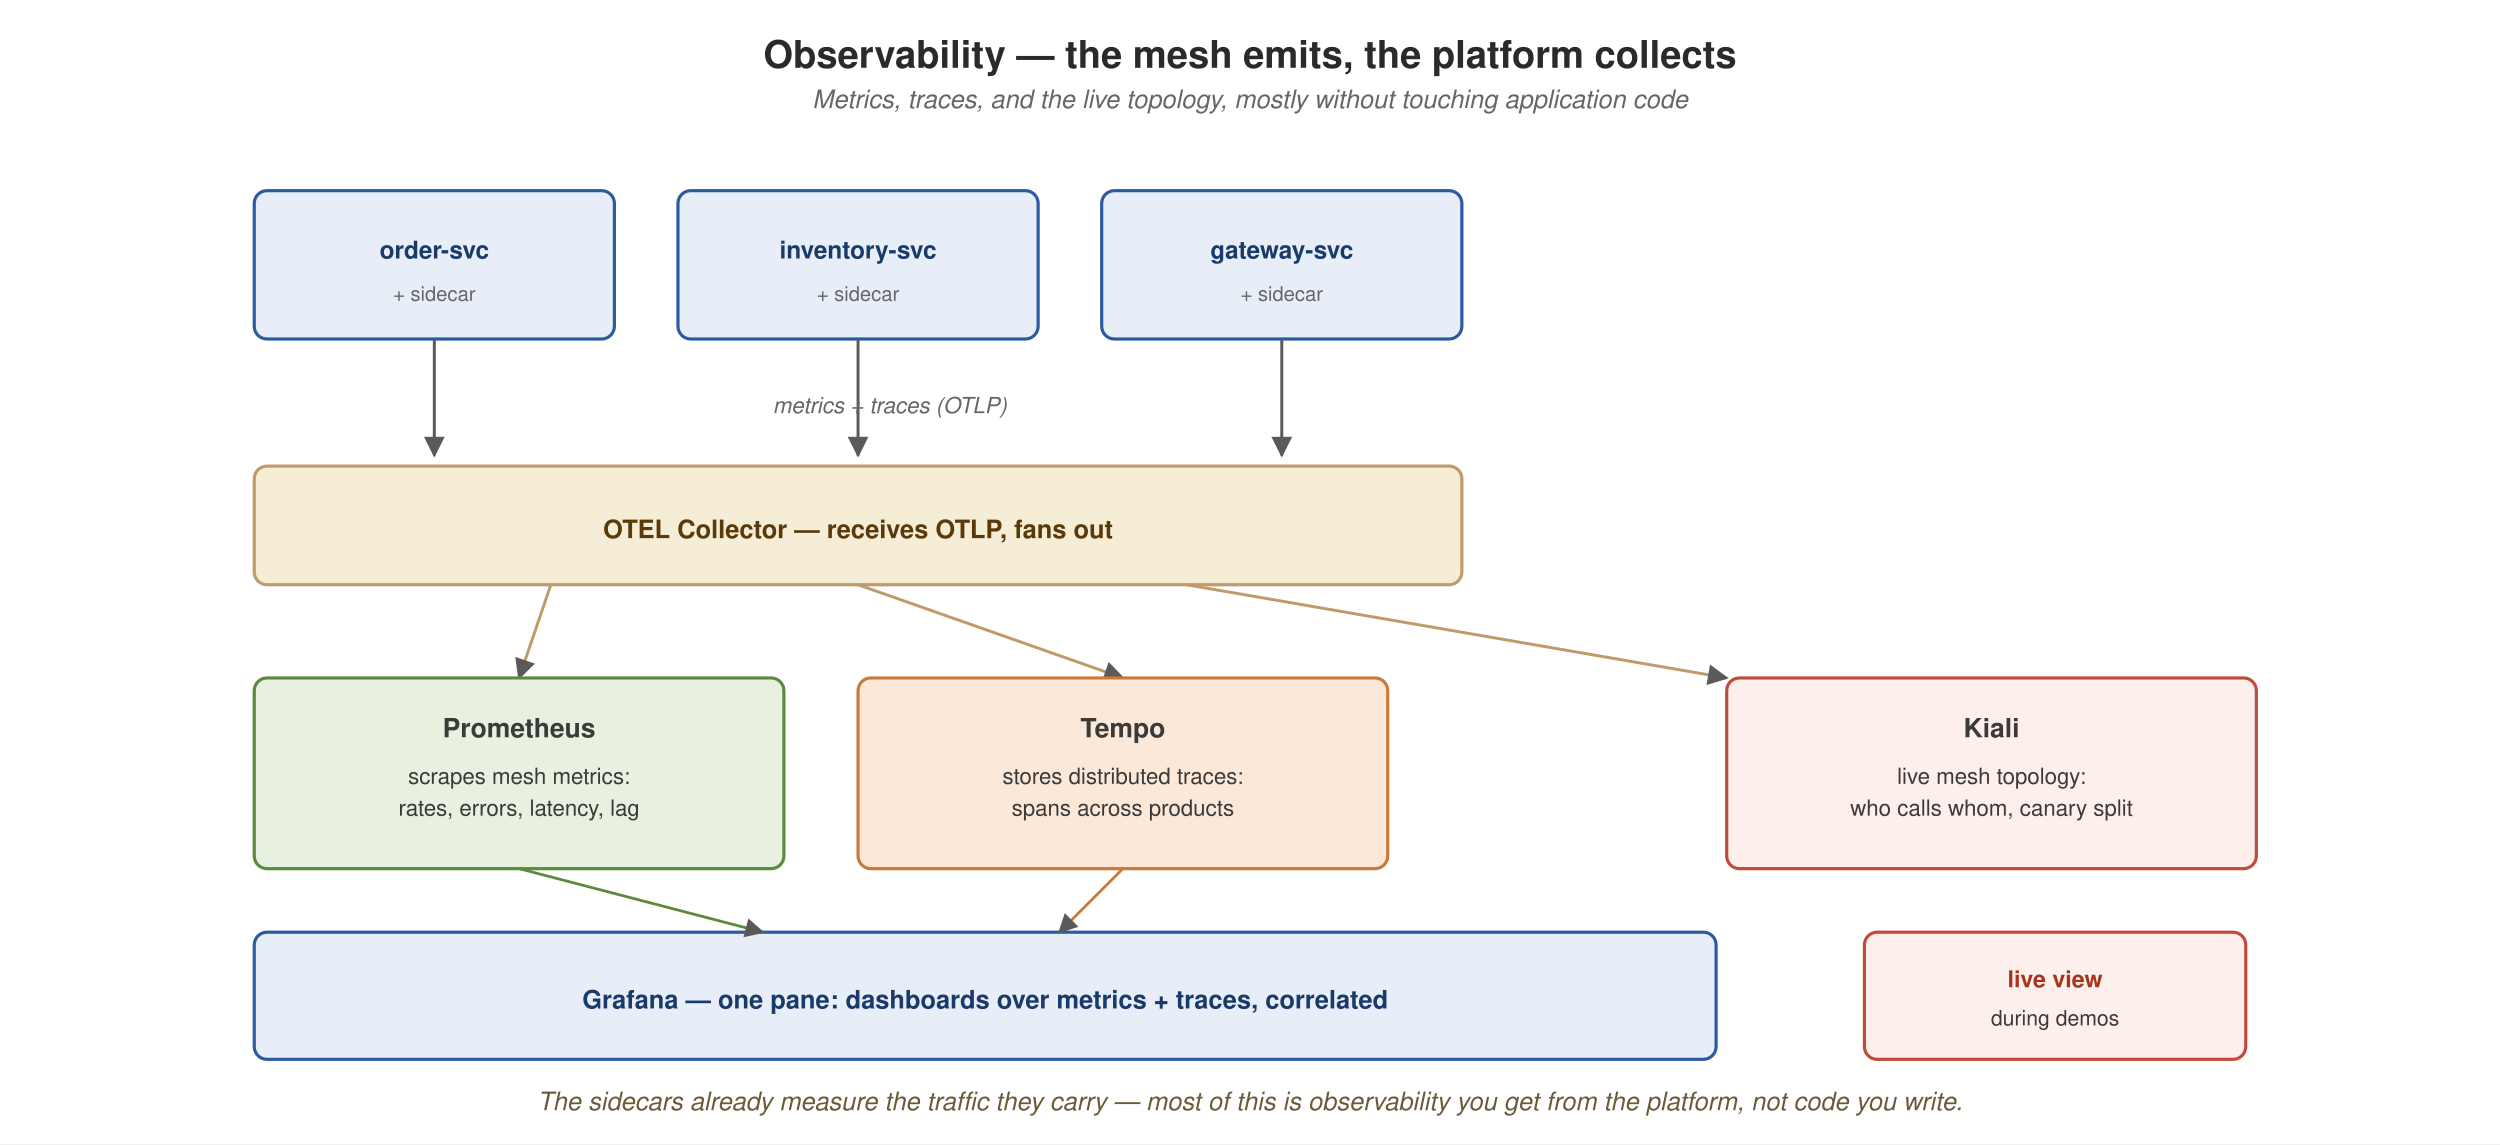
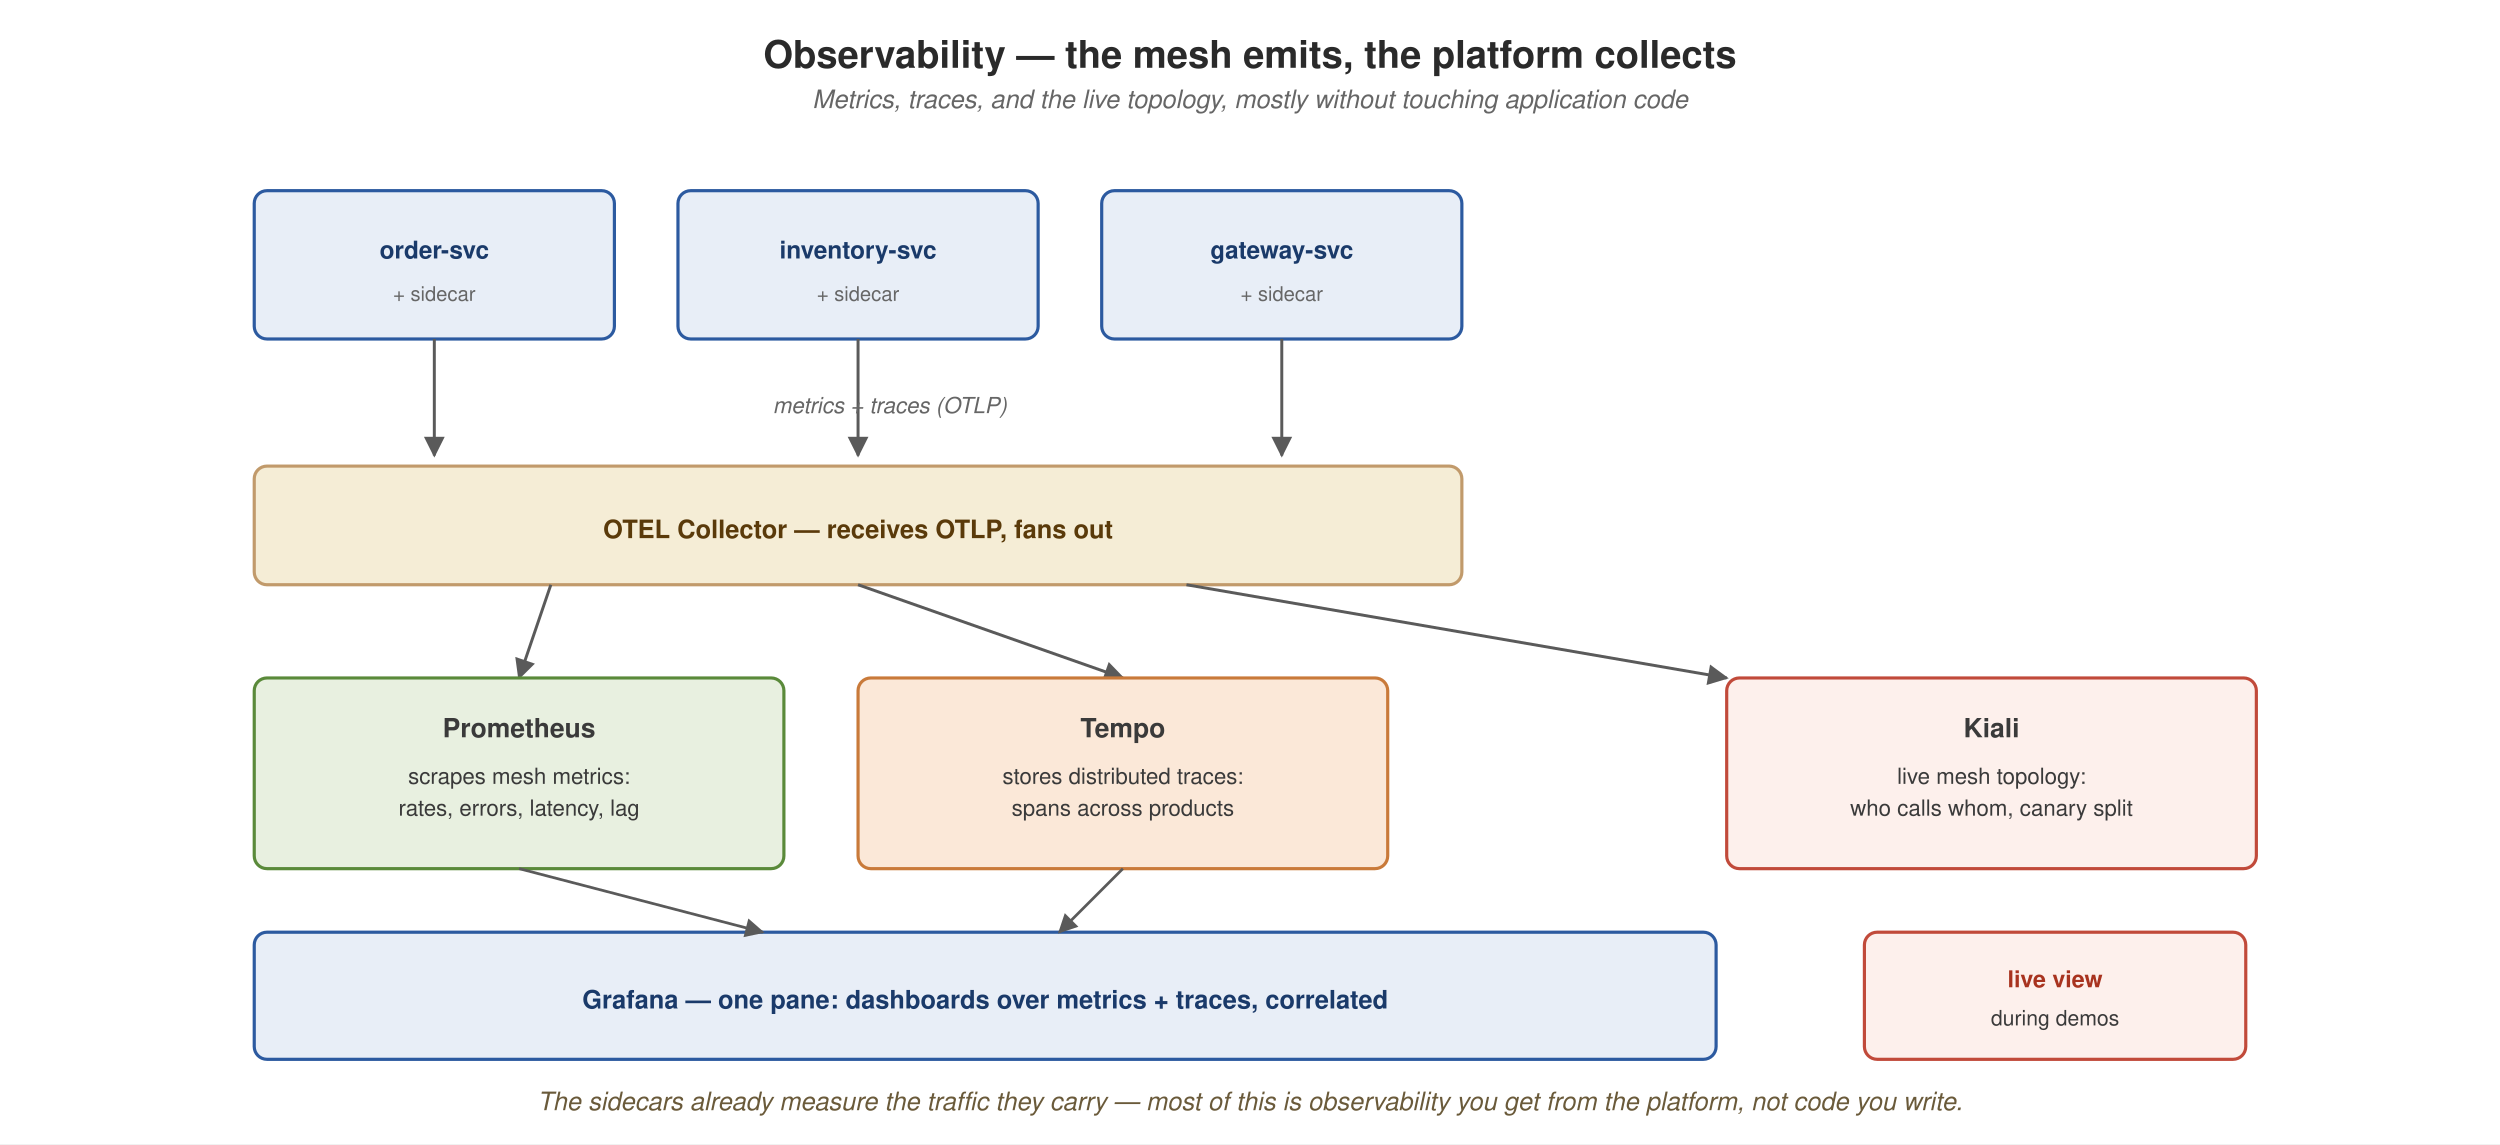
<svg xmlns="http://www.w3.org/2000/svg" viewBox="0 0 1180 540" font-family="Helvetica, -apple-system, 'Segoe UI', Roboto, sans-serif">
  <rect x="0" y="0" width="1180" height="540" fill="#ffffff" />
  <defs>
    <marker id="arr" viewBox="0 0 10 10" refX="9" refY="5" markerWidth="7" markerHeight="7" orient="auto-start-reverse">
      <path d="M0,0 L10,5 L0,10 z" fill="#5a5a5a" />
    </marker>
    <marker id="arrR" viewBox="0 0 10 10" refX="9" refY="5" markerWidth="7" markerHeight="7" orient="auto-start-reverse">
      <path d="M0,0 L10,5 L0,10 z" fill="#c14a3a" />
    </marker>
    <marker id="arrB" viewBox="0 0 10 10" refX="9" refY="5" markerWidth="7" markerHeight="7" orient="auto-start-reverse">
      <path d="M0,0 L10,5 L0,10 z" fill="#2c5aa0" />
    </marker>
    <marker id="arrG" viewBox="0 0 10 10" refX="9" refY="5" markerWidth="7" markerHeight="7" orient="auto-start-reverse">
      <path d="M0,0 L10,5 L0,10 z" fill="#5a8a3a" />
    </marker>
  </defs>
  <text x="590" y="32" font-size="18" fill="#2a2a2a" text-anchor="middle" font-weight="700">Observability — the mesh emits, the platform collects</text>
  <text x="590" y="51" font-size="12" fill="#666666" text-anchor="middle" font-style="italic">Metrics, traces, and the live topology, mostly without touching application code</text>
  <rect x="120" y="90" width="170" height="70" fill="#e8eef7" stroke="#2c5aa0" stroke-width="1.5" rx="6" />
  <text x="205" y="122" font-size="11.5" fill="#1a3a6a" text-anchor="middle" font-weight="700">order-svc</text>
  <text x="205" y="142" font-size="9.5" fill="#666666" text-anchor="middle">+ sidecar</text>
  <line x1="205" y1="160" x2="205" y2="215" stroke="#5a5a5a" stroke-width="1.4" marker-end="url(#arr)" />
  <rect x="320" y="90" width="170" height="70" fill="#e8eef7" stroke="#2c5aa0" stroke-width="1.5" rx="6" />
  <text x="405" y="122" font-size="11.5" fill="#1a3a6a" text-anchor="middle" font-weight="700">inventory-svc</text>
  <text x="405" y="142" font-size="9.5" fill="#666666" text-anchor="middle">+ sidecar</text>
  <line x1="405" y1="160" x2="405" y2="215" stroke="#5a5a5a" stroke-width="1.4" marker-end="url(#arr)" />
  <rect x="520" y="90" width="170" height="70" fill="#e8eef7" stroke="#2c5aa0" stroke-width="1.5" rx="6" />
  <text x="605" y="122" font-size="11.5" fill="#1a3a6a" text-anchor="middle" font-weight="700">gateway-svc</text>
  <text x="605" y="142" font-size="9.5" fill="#666666" text-anchor="middle">+ sidecar</text>
  <line x1="605" y1="160" x2="605" y2="215" stroke="#5a5a5a" stroke-width="1.4" marker-end="url(#arr)" />
  <text x="420" y="195" font-size="10.5" fill="#666666" text-anchor="middle" font-style="italic">metrics + traces (OTLP)</text>
  <rect x="120" y="220" width="570" height="56" fill="#f5edd6" stroke="#c19a6b" stroke-width="1.5" rx="6" />
  <text x="405" y="254" font-size="12" fill="#5a3a0a" text-anchor="middle" font-weight="700">OTEL Collector — receives OTLP, fans out</text>
-   <line x1="260" y1="276" x2="245" y2="320" stroke="#c19a6b" stroke-width="1.4" marker-end="url(#arr)" />
-   <line x1="405" y1="276" x2="530" y2="320" stroke="#c19a6b" stroke-width="1.4" marker-end="url(#arr)" />
-   <line x1="560" y1="276" x2="815" y2="320" stroke="#c19a6b" stroke-width="1.4" marker-end="url(#arr)" />
+   <line x1="260" y1="276" x2="245" y2="320" stroke="#5a5a5a" stroke-width="1.4" marker-end="url(#arr)" />
+   <line x1="405" y1="276" x2="530" y2="320" stroke="#5a5a5a" stroke-width="1.4" marker-end="url(#arr)" />
+   <line x1="560" y1="276" x2="815" y2="320" stroke="#5a5a5a" stroke-width="1.4" marker-end="url(#arr)" />
  <rect x="120" y="320" width="250" height="90" fill="#e8f0e0" stroke="#5a8a3a" stroke-width="1.5" rx="6" />
  <text x="245" y="348" font-size="12.5" fill="#3a3a3a" text-anchor="middle" font-weight="700">Prometheus</text>
  <text x="245" y="370" font-size="10.5" fill="#3a3a3a" text-anchor="middle">scrapes mesh metrics:</text>
  <text x="245" y="385" font-size="10.5" fill="#3a3a3a" text-anchor="middle">rates, errors, latency, lag</text>
  <rect x="405" y="320" width="250" height="90" fill="#fbe8d8" stroke="#c97a3a" stroke-width="1.5" rx="6" />
  <text x="530" y="348" font-size="12.5" fill="#3a3a3a" text-anchor="middle" font-weight="700">Tempo</text>
  <text x="530" y="370" font-size="10.5" fill="#3a3a3a" text-anchor="middle">stores distributed traces:</text>
  <text x="530" y="385" font-size="10.5" fill="#3a3a3a" text-anchor="middle">spans across products</text>
  <rect x="815" y="320" width="250" height="90" fill="#fdf0ec" stroke="#c14a3a" stroke-width="1.5" rx="6" />
  <text x="940" y="348" font-size="12.5" fill="#3a3a3a" text-anchor="middle" font-weight="700">Kiali</text>
  <text x="940" y="370" font-size="10.5" fill="#3a3a3a" text-anchor="middle">live mesh topology:</text>
  <text x="940" y="385" font-size="10.5" fill="#3a3a3a" text-anchor="middle">who calls whom, canary split</text>
  <rect x="120" y="440" width="690" height="60" fill="#e8eef7" stroke="#2c5aa0" stroke-width="1.5" rx="6" />
  <text x="465" y="476" font-size="12" fill="#1a3a6a" text-anchor="middle" font-weight="700">Grafana — one pane: dashboards over metrics + traces, correlated</text>
-   <line x1="245" y1="410" x2="360" y2="440" stroke="#5a8a3a" stroke-width="1.3" marker-end="url(#arr)" />
-   <line x1="530" y1="410" x2="500" y2="440" stroke="#c97a3a" stroke-width="1.3" marker-end="url(#arr)" />
+   <line x1="245" y1="410" x2="360" y2="440" stroke="#5a5a5a" stroke-width="1.3" marker-end="url(#arr)" />
+   <line x1="530" y1="410" x2="500" y2="440" stroke="#5a5a5a" stroke-width="1.3" marker-end="url(#arr)" />
  <rect x="880" y="440" width="180" height="60" fill="#fdf0ec" stroke="#c14a3a" stroke-width="1.5" rx="6" />
  <text x="970" y="466" font-size="11" fill="#a8331f" text-anchor="middle" font-weight="700">live view</text>
  <text x="970" y="484" font-size="10" fill="#3a3a3a" text-anchor="middle">during demos</text>
  <text x="590" y="524" font-size="12" fill="#6a5a3a" text-anchor="middle" font-style="italic">The sidecars already measure the traffic they carry — most of this is observability you get from the platform, not code you write.</text>
</svg>
